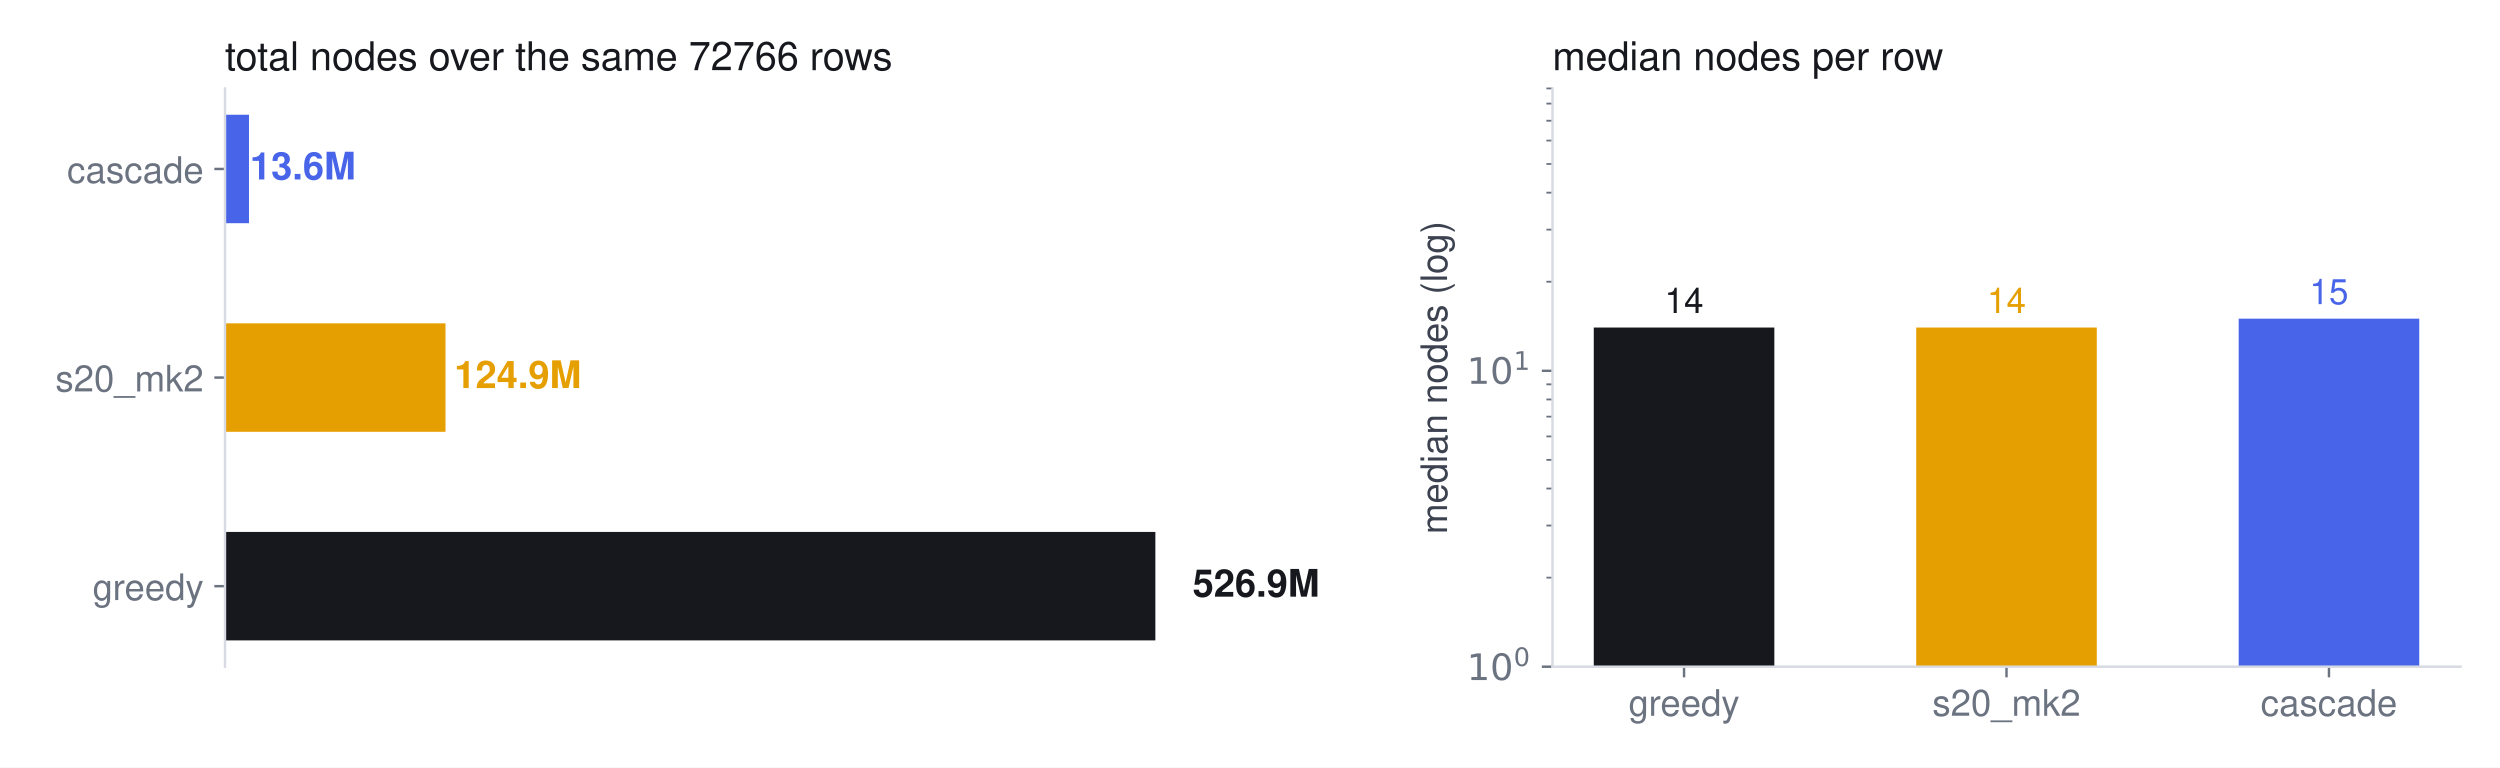
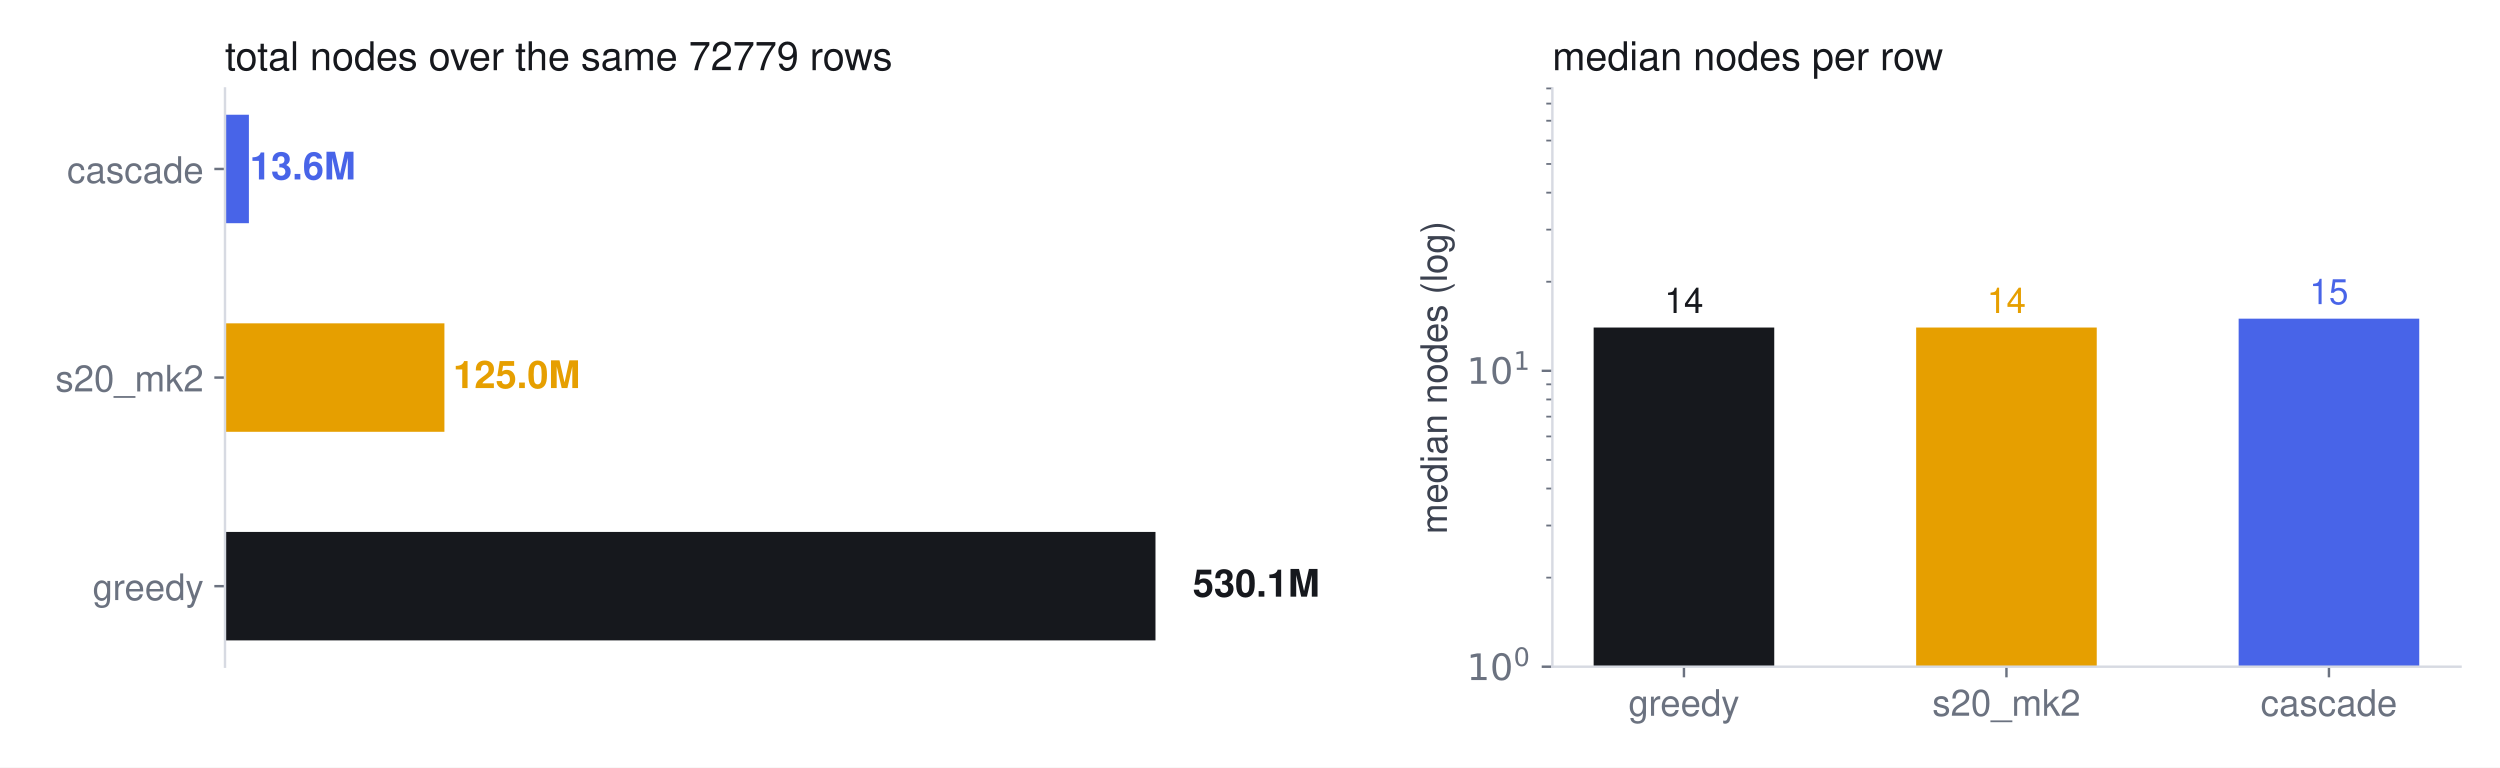
<svg xmlns="http://www.w3.org/2000/svg" xmlns:xlink="http://www.w3.org/1999/xlink" width="820.8pt" height="252pt" viewBox="0 0 820.8 252" version="1.1">
  <defs>
    <style type="text/css">*{stroke-linejoin: round; stroke-linecap: butt}</style>
  </defs>
  <g id="figure_1">
    <g id="patch_1">
      <path d="M 0 252  L 820.8 252  L 820.8 0  L 0 0  z " style="fill: #ffffff" />
    </g>
    <g id="axes_1">
      <g id="patch_2">
-         <path d="M 73.87 218.889  L 446.528 218.889  L 446.528 29.04  L 73.87 29.04  z " style="fill: #ffffff" />
+         <path d="M 73.87 218.889  L 446.578 218.889  L 446.578 29.04  L 73.87 29.04  z " style="fill: #ffffff" />
      </g>
      <g id="patch_3">
-         <path d="M 73.87 210.259  L 379.328 210.259  L 379.328 174.645  L 73.87 174.645  z " clip-path="url(#p815532da30)" style="fill: #16181d" />
+         <path d="M 73.87 210.259  L 379.369 210.259  L 379.369 174.645  L 73.87 174.645  z " clip-path="url(#p222265d580)" style="fill: #16181d" />
      </g>
      <g id="patch_4">
-         <path d="M 73.87 141.771  L 146.268 141.771  L 146.268 106.157  L 73.87 106.157  z " clip-path="url(#p815532da30)" style="fill: #e69f00" />
+         <path d="M 73.87 141.771  L 145.911 141.771  L 145.911 106.157  L 73.87 106.157  z " clip-path="url(#p222265d580)" style="fill: #e69f00" />
      </g>
      <g id="patch_5">
-         <path d="M 73.87 73.283  L 81.75 73.283  L 81.75 37.669  L 73.87 37.669  z " clip-path="url(#p815532da30)" style="fill: #4864e8" />
+         <path d="M 73.87 73.283  L 81.72 73.283  L 81.72 37.669  L 73.87 37.669  z " clip-path="url(#p222265d580)" style="fill: #4864e8" />
      </g>
      <g id="matplotlib.axis_1" />
      <g id="matplotlib.axis_2">
        <g id="ytick_1">
          <g id="line2d_1">
            <defs>
-               <path id="mb8785afb50" d="M 0 0  L -3.5 0  " style="stroke: #6b7280; stroke-width: 0.8" />
+               <path id="md893f38029" d="M 0 0  L -3.5 0  " style="stroke: #6b7280; stroke-width: 0.8" />
            </defs>
            <g>
-               <use xlink:href="#mb8785afb50" x="73.87" y="192.452" style="fill: #6b7280; stroke: #6b7280; stroke-width: 0.8" />
+               <use xlink:href="#md893f38029" x="73.87" y="192.452" style="fill: #6b7280; stroke: #6b7280; stroke-width: 0.8" />
            </g>
          </g>
          <g id="text_1">
            <text style="font-size: 12px; font-family: 'Helvetica Neue', 'Helvetica', 'Arial', 'DejaVu Sans', 'Bitstream Vera Sans', 'Computer Modern Sans Serif', 'Lucida Grande', 'Verdana', 'Geneva', 'Lucid', 'Avant Garde', sans-serif; text-anchor: end; fill: #6b7280" x="66.87" y="197.011" transform="rotate(-0 66.87 197.0114)">greedy</text>
          </g>
        </g>
        <g id="ytick_2">
          <g id="line2d_2">
            <g>
-               <use xlink:href="#mb8785afb50" x="73.87" y="123.964" style="fill: #6b7280; stroke: #6b7280; stroke-width: 0.8" />
+               <use xlink:href="#md893f38029" x="73.87" y="123.964" style="fill: #6b7280; stroke: #6b7280; stroke-width: 0.8" />
            </g>
          </g>
          <g id="text_2">
            <text style="font-size: 12px; font-family: 'Helvetica Neue', 'Helvetica', 'Arial', 'DejaVu Sans', 'Bitstream Vera Sans', 'Computer Modern Sans Serif', 'Lucida Grande', 'Verdana', 'Geneva', 'Lucid', 'Avant Garde', sans-serif; text-anchor: end; fill: #6b7280" x="66.87" y="128.523" transform="rotate(-0 66.87 128.5234)">s20_mk2</text>
          </g>
        </g>
        <g id="ytick_3">
          <g id="line2d_3">
            <g>
-               <use xlink:href="#mb8785afb50" x="73.87" y="55.476" style="fill: #6b7280; stroke: #6b7280; stroke-width: 0.8" />
+               <use xlink:href="#md893f38029" x="73.87" y="55.476" style="fill: #6b7280; stroke: #6b7280; stroke-width: 0.8" />
            </g>
          </g>
          <g id="text_3">
            <text style="font-size: 12px; font-family: 'Helvetica Neue', 'Helvetica', 'Arial', 'DejaVu Sans', 'Bitstream Vera Sans', 'Computer Modern Sans Serif', 'Lucida Grande', 'Verdana', 'Geneva', 'Lucid', 'Avant Garde', sans-serif; text-anchor: end; fill: #6b7280" x="66.87" y="60.035" transform="rotate(-0 66.87 60.03543)">cascade</text>
          </g>
        </g>
      </g>
      <g id="patch_6">
        <path d="M 73.87 218.889  L 73.87 29.04  " style="fill: none; stroke: #d7dae2; stroke-width: 0.8; stroke-linejoin: miter; stroke-linecap: square" />
      </g>
      <g id="text_4">
-         <text style="font-weight: 700; font-size: 12.5px; font-family: 'Helvetica Neue', 'Helvetica', 'Arial', 'DejaVu Sans', 'Bitstream Vera Sans', 'Computer Modern Sans Serif', 'Lucida Grande', 'Verdana', 'Geneva', 'Lucid', 'Avant Garde', sans-serif; text-anchor: start; fill: #16181d" x="391.546" y="195.902" transform="rotate(-0 391.5459 195.9016)">526.9M</text>
+         <text style="font-weight: 700; font-size: 12.5px; font-family: 'Helvetica Neue', 'Helvetica', 'Arial', 'DejaVu Sans', 'Bitstream Vera Sans', 'Computer Modern Sans Serif', 'Lucida Grande', 'Verdana', 'Geneva', 'Lucid', 'Avant Garde', sans-serif; text-anchor: start; fill: #16181d" x="391.588" y="195.902" transform="rotate(-0 391.5885 195.9016)">530.1M</text>
      </g>
      <g id="text_5">
-         <text style="font-weight: 700; font-size: 12.5px; font-family: 'Helvetica Neue', 'Helvetica', 'Arial', 'DejaVu Sans', 'Bitstream Vera Sans', 'Computer Modern Sans Serif', 'Lucida Grande', 'Verdana', 'Geneva', 'Lucid', 'Avant Garde', sans-serif; text-anchor: start; fill: #e69f00" x="149.164" y="127.414" transform="rotate(-0 149.1637 127.4136)">124.9M</text>
+         <text style="font-weight: 700; font-size: 12.5px; font-family: 'Helvetica Neue', 'Helvetica', 'Arial', 'DejaVu Sans', 'Bitstream Vera Sans', 'Computer Modern Sans Serif', 'Lucida Grande', 'Verdana', 'Geneva', 'Lucid', 'Avant Garde', sans-serif; text-anchor: start; fill: #e69f00" x="148.793" y="127.414" transform="rotate(-0 148.7931 127.4136)">125.0M</text>
      </g>
      <g id="text_6">
-         <text style="font-weight: 700; font-size: 12.5px; font-family: 'Helvetica Neue', 'Helvetica', 'Arial', 'DejaVu Sans', 'Bitstream Vera Sans', 'Computer Modern Sans Serif', 'Lucida Grande', 'Verdana', 'Geneva', 'Lucid', 'Avant Garde', sans-serif; text-anchor: start; fill: #4864e8" x="82.065" y="58.926" transform="rotate(-0 82.06492 58.92559)">13.6M</text>
+         <text style="font-weight: 700; font-size: 12.5px; font-family: 'Helvetica Neue', 'Helvetica', 'Arial', 'DejaVu Sans', 'Bitstream Vera Sans', 'Computer Modern Sans Serif', 'Lucida Grande', 'Verdana', 'Geneva', 'Lucid', 'Avant Garde', sans-serif; text-anchor: start; fill: #4864e8" x="82.034" y="58.926" transform="rotate(-0 82.03401 58.92559)">13.6M</text>
      </g>
      <g id="text_7">
-         <text style="font-weight: 500; font-size: 13px; font-family: 'Helvetica Neue', 'Helvetica', 'Arial', 'DejaVu Sans', 'Bitstream Vera Sans', 'Computer Modern Sans Serif', 'Lucida Grande', 'Verdana', 'Geneva', 'Lucid', 'Avant Garde', sans-serif; text-anchor: start; fill: #16181d" x="73.87" y="23.04" transform="rotate(-0 73.87 23.04)">total nodes over the same 72766 rows</text>
+         <text style="font-weight: 500; font-size: 13px; font-family: 'Helvetica Neue', 'Helvetica', 'Arial', 'DejaVu Sans', 'Bitstream Vera Sans', 'Computer Modern Sans Serif', 'Lucida Grande', 'Verdana', 'Geneva', 'Lucid', 'Avant Garde', sans-serif; text-anchor: start; fill: #16181d" x="73.87" y="23.04" transform="rotate(-0 73.87 23.04)">total nodes over the same 72779 rows</text>
      </g>
    </g>
    <g id="axes_2">
      <g id="patch_7">
-         <path d="M 509.713 218.889  L 807.84 218.889  L 807.84 29.04  L 509.713 29.04  z " style="fill: #ffffff" />
+         <path d="M 509.673 218.889  L 807.84 218.889  L 807.84 29.04  L 509.673 29.04  z " style="fill: #ffffff" />
      </g>
      <g id="patch_8">
-         <path d="M 523.265 97365.865  L 582.551 97365.865  L 582.551 107.546  L 523.265 107.546  z " clip-path="url(#pcfd831dfff)" style="fill: #16181d" />
+         <path d="M 523.226 97365.865  L 582.521 97365.865  L 582.521 107.546  L 523.226 107.546  z " clip-path="url(#pd3c0dd980f)" style="fill: #16181d" />
      </g>
      <g id="patch_9">
-         <path d="M 629.133 97365.865  L 688.42 97365.865  L 688.42 107.546  L 629.133 107.546  z " clip-path="url(#pcfd831dfff)" style="fill: #e69f00" />
+         <path d="M 629.109 97365.865  L 688.404 97365.865  L 688.404 107.546  L 629.109 107.546  z " clip-path="url(#pd3c0dd980f)" style="fill: #e69f00" />
      </g>
      <g id="patch_10">
-         <path d="M 735.002 97365.865  L 794.289 97365.865  L 794.289 104.635  L 735.002 104.635  z " clip-path="url(#pcfd831dfff)" style="fill: #4864e8" />
+         <path d="M 734.992 97365.865  L 794.287 97365.865  L 794.287 104.635  L 734.992 104.635  z " clip-path="url(#pd3c0dd980f)" style="fill: #4864e8" />
      </g>
      <g id="matplotlib.axis_3">
        <g id="xtick_1">
          <g id="line2d_4">
            <defs>
-               <path id="mcd40941ab1" d="M 0 0  L 0 3.5  " style="stroke: #6b7280; stroke-width: 0.8" />
+               <path id="ma84cec0550" d="M 0 0  L 0 3.5  " style="stroke: #6b7280; stroke-width: 0.8" />
            </defs>
            <g>
-               <use xlink:href="#mcd40941ab1" x="552.908" y="218.889" style="fill: #6b7280; stroke: #6b7280; stroke-width: 0.8" />
+               <use xlink:href="#ma84cec0550" x="552.874" y="218.889" style="fill: #6b7280; stroke: #6b7280; stroke-width: 0.8" />
            </g>
          </g>
          <g id="text_8">
-             <text style="font-size: 12px; font-family: 'Helvetica Neue', 'Helvetica', 'Arial', 'DejaVu Sans', 'Bitstream Vera Sans', 'Computer Modern Sans Serif', 'Lucida Grande', 'Verdana', 'Geneva', 'Lucid', 'Avant Garde', sans-serif; text-anchor: middle; fill: #6b7280" x="552.908" y="235.007" transform="rotate(-0 552.9079 235.0069)">greedy</text>
+             <text style="font-size: 12px; font-family: 'Helvetica Neue', 'Helvetica', 'Arial', 'DejaVu Sans', 'Bitstream Vera Sans', 'Computer Modern Sans Serif', 'Lucida Grande', 'Verdana', 'Geneva', 'Lucid', 'Avant Garde', sans-serif; text-anchor: middle; fill: #6b7280" x="552.874" y="235.007" transform="rotate(-0 552.8737 235.0069)">greedy</text>
          </g>
        </g>
        <g id="xtick_2">
          <g id="line2d_5">
            <g>
-               <use xlink:href="#mcd40941ab1" x="658.777" y="218.889" style="fill: #6b7280; stroke: #6b7280; stroke-width: 0.8" />
+               <use xlink:href="#ma84cec0550" x="658.757" y="218.889" style="fill: #6b7280; stroke: #6b7280; stroke-width: 0.8" />
            </g>
          </g>
          <g id="text_9">
-             <text style="font-size: 12px; font-family: 'Helvetica Neue', 'Helvetica', 'Arial', 'DejaVu Sans', 'Bitstream Vera Sans', 'Computer Modern Sans Serif', 'Lucida Grande', 'Verdana', 'Geneva', 'Lucid', 'Avant Garde', sans-serif; text-anchor: middle; fill: #6b7280" x="658.777" y="235.007" transform="rotate(-0 658.7767 235.0069)">s20_mk2</text>
+             <text style="font-size: 12px; font-family: 'Helvetica Neue', 'Helvetica', 'Arial', 'DejaVu Sans', 'Bitstream Vera Sans', 'Computer Modern Sans Serif', 'Lucida Grande', 'Verdana', 'Geneva', 'Lucid', 'Avant Garde', sans-serif; text-anchor: middle; fill: #6b7280" x="658.757" y="235.007" transform="rotate(-0 658.7567 235.0069)">s20_mk2</text>
          </g>
        </g>
        <g id="xtick_3">
          <g id="line2d_6">
            <g>
-               <use xlink:href="#mcd40941ab1" x="764.646" y="218.889" style="fill: #6b7280; stroke: #6b7280; stroke-width: 0.8" />
+               <use xlink:href="#ma84cec0550" x="764.64" y="218.889" style="fill: #6b7280; stroke: #6b7280; stroke-width: 0.8" />
            </g>
          </g>
          <g id="text_10">
-             <text style="font-size: 12px; font-family: 'Helvetica Neue', 'Helvetica', 'Arial', 'DejaVu Sans', 'Bitstream Vera Sans', 'Computer Modern Sans Serif', 'Lucida Grande', 'Verdana', 'Geneva', 'Lucid', 'Avant Garde', sans-serif; text-anchor: middle; fill: #6b7280" x="764.646" y="235.007" transform="rotate(-0 764.6455 235.0069)">cascade</text>
+             <text style="font-size: 12px; font-family: 'Helvetica Neue', 'Helvetica', 'Arial', 'DejaVu Sans', 'Bitstream Vera Sans', 'Computer Modern Sans Serif', 'Lucida Grande', 'Verdana', 'Geneva', 'Lucid', 'Avant Garde', sans-serif; text-anchor: middle; fill: #6b7280" x="764.64" y="235.007" transform="rotate(-0 764.6397 235.0069)">cascade</text>
          </g>
        </g>
      </g>
      <g id="matplotlib.axis_4">
        <g id="ytick_4">
          <g id="line2d_7">
            <g>
-               <use xlink:href="#mb8785afb50" x="509.713" y="218.889" style="fill: #6b7280; stroke: #6b7280; stroke-width: 0.8" />
+               <use xlink:href="#md893f38029" x="509.673" y="218.889" style="fill: #6b7280; stroke: #6b7280; stroke-width: 0.8" />
            </g>
          </g>
          <g id="text_11">
-             <g style="fill: #6b7280" transform="translate(481.5934 223.4478)">
+             <g style="fill: #6b7280" transform="translate(481.5534 223.4478)">
              <text>
                <tspan x="0" y="-0.172" style="font-size: 12px; font-family: 'DejaVu Sans'; fill: #6b7280">1</tspan>
                <tspan x="7.635" y="-0.172" style="font-size: 12px; font-family: 'DejaVu Sans'; fill: #6b7280">0</tspan>
                <tspan x="15.384" y="-4.766" style="font-size: 8.4px; font-family: 'DejaVu Sans'; fill: #6b7280">0</tspan>
              </text>
            </g>
          </g>
        </g>
        <g id="ytick_5">
          <g id="line2d_8">
            <g>
-               <use xlink:href="#mb8785afb50" x="509.713" y="121.742" style="fill: #6b7280; stroke: #6b7280; stroke-width: 0.8" />
+               <use xlink:href="#md893f38029" x="509.673" y="121.742" style="fill: #6b7280; stroke: #6b7280; stroke-width: 0.8" />
            </g>
          </g>
          <g id="text_12">
-             <g style="fill: #6b7280" transform="translate(481.5934 126.3008)">
+             <g style="fill: #6b7280" transform="translate(481.5534 126.3008)">
              <text>
                <tspan x="0" y="-0.281" style="font-size: 12px; font-family: 'DejaVu Sans'; fill: #6b7280">1</tspan>
                <tspan x="7.635" y="-0.281" style="font-size: 12px; font-family: 'DejaVu Sans'; fill: #6b7280">0</tspan>
                <tspan x="15.384" y="-4.875" style="font-size: 8.4px; font-family: 'DejaVu Sans'; fill: #6b7280">1</tspan>
              </text>
            </g>
          </g>
        </g>
        <g id="ytick_6">
          <g id="line2d_9">
            <defs>
-               <path id="m4c89080a70" d="M 0 0  L -2 0  " style="stroke: #6b7280; stroke-width: 0.6" />
+               <path id="md6cc06ed90" d="M 0 0  L -2 0  " style="stroke: #6b7280; stroke-width: 0.6" />
            </defs>
            <g>
-               <use xlink:href="#m4c89080a70" x="509.713" y="189.645" style="fill: #6b7280; stroke: #6b7280; stroke-width: 0.6" />
+               <use xlink:href="#md6cc06ed90" x="509.673" y="189.645" style="fill: #6b7280; stroke: #6b7280; stroke-width: 0.6" />
            </g>
          </g>
        </g>
        <g id="ytick_7">
          <g id="line2d_10">
            <g>
-               <use xlink:href="#m4c89080a70" x="509.713" y="172.538" style="fill: #6b7280; stroke: #6b7280; stroke-width: 0.6" />
+               <use xlink:href="#md6cc06ed90" x="509.673" y="172.538" style="fill: #6b7280; stroke: #6b7280; stroke-width: 0.6" />
            </g>
          </g>
        </g>
        <g id="ytick_8">
          <g id="line2d_11">
            <g>
-               <use xlink:href="#m4c89080a70" x="509.713" y="160.4" style="fill: #6b7280; stroke: #6b7280; stroke-width: 0.6" />
+               <use xlink:href="#md6cc06ed90" x="509.673" y="160.4" style="fill: #6b7280; stroke: #6b7280; stroke-width: 0.6" />
            </g>
          </g>
        </g>
        <g id="ytick_9">
          <g id="line2d_12">
            <g>
-               <use xlink:href="#m4c89080a70" x="509.713" y="150.986" style="fill: #6b7280; stroke: #6b7280; stroke-width: 0.6" />
+               <use xlink:href="#md6cc06ed90" x="509.673" y="150.986" style="fill: #6b7280; stroke: #6b7280; stroke-width: 0.6" />
            </g>
          </g>
        </g>
        <g id="ytick_10">
          <g id="line2d_13">
            <g>
-               <use xlink:href="#m4c89080a70" x="509.713" y="143.294" style="fill: #6b7280; stroke: #6b7280; stroke-width: 0.6" />
+               <use xlink:href="#md6cc06ed90" x="509.673" y="143.294" style="fill: #6b7280; stroke: #6b7280; stroke-width: 0.6" />
            </g>
          </g>
        </g>
        <g id="ytick_11">
          <g id="line2d_14">
            <g>
-               <use xlink:href="#m4c89080a70" x="509.713" y="136.79" style="fill: #6b7280; stroke: #6b7280; stroke-width: 0.6" />
+               <use xlink:href="#md6cc06ed90" x="509.673" y="136.79" style="fill: #6b7280; stroke: #6b7280; stroke-width: 0.6" />
            </g>
          </g>
        </g>
        <g id="ytick_12">
          <g id="line2d_15">
            <g>
-               <use xlink:href="#m4c89080a70" x="509.713" y="131.156" style="fill: #6b7280; stroke: #6b7280; stroke-width: 0.6" />
+               <use xlink:href="#md6cc06ed90" x="509.673" y="131.156" style="fill: #6b7280; stroke: #6b7280; stroke-width: 0.6" />
            </g>
          </g>
        </g>
        <g id="ytick_13">
          <g id="line2d_16">
            <g>
-               <use xlink:href="#m4c89080a70" x="509.713" y="126.187" style="fill: #6b7280; stroke: #6b7280; stroke-width: 0.6" />
+               <use xlink:href="#md6cc06ed90" x="509.673" y="126.187" style="fill: #6b7280; stroke: #6b7280; stroke-width: 0.6" />
            </g>
          </g>
        </g>
        <g id="ytick_14">
          <g id="line2d_17">
            <g>
-               <use xlink:href="#m4c89080a70" x="509.713" y="92.498" style="fill: #6b7280; stroke: #6b7280; stroke-width: 0.6" />
+               <use xlink:href="#md6cc06ed90" x="509.673" y="92.498" style="fill: #6b7280; stroke: #6b7280; stroke-width: 0.6" />
            </g>
          </g>
        </g>
        <g id="ytick_15">
          <g id="line2d_18">
            <g>
-               <use xlink:href="#m4c89080a70" x="509.713" y="75.391" style="fill: #6b7280; stroke: #6b7280; stroke-width: 0.6" />
+               <use xlink:href="#md6cc06ed90" x="509.673" y="75.391" style="fill: #6b7280; stroke: #6b7280; stroke-width: 0.6" />
            </g>
          </g>
        </g>
        <g id="ytick_16">
          <g id="line2d_19">
            <g>
-               <use xlink:href="#m4c89080a70" x="509.713" y="63.253" style="fill: #6b7280; stroke: #6b7280; stroke-width: 0.6" />
+               <use xlink:href="#md6cc06ed90" x="509.673" y="63.253" style="fill: #6b7280; stroke: #6b7280; stroke-width: 0.6" />
            </g>
          </g>
        </g>
        <g id="ytick_17">
          <g id="line2d_20">
            <g>
-               <use xlink:href="#m4c89080a70" x="509.713" y="53.839" style="fill: #6b7280; stroke: #6b7280; stroke-width: 0.6" />
+               <use xlink:href="#md6cc06ed90" x="509.673" y="53.839" style="fill: #6b7280; stroke: #6b7280; stroke-width: 0.6" />
            </g>
          </g>
        </g>
        <g id="ytick_18">
          <g id="line2d_21">
            <g>
-               <use xlink:href="#m4c89080a70" x="509.713" y="46.147" style="fill: #6b7280; stroke: #6b7280; stroke-width: 0.6" />
+               <use xlink:href="#md6cc06ed90" x="509.673" y="46.147" style="fill: #6b7280; stroke: #6b7280; stroke-width: 0.6" />
            </g>
          </g>
        </g>
        <g id="ytick_19">
          <g id="line2d_22">
            <g>
-               <use xlink:href="#m4c89080a70" x="509.713" y="39.643" style="fill: #6b7280; stroke: #6b7280; stroke-width: 0.6" />
+               <use xlink:href="#md6cc06ed90" x="509.673" y="39.643" style="fill: #6b7280; stroke: #6b7280; stroke-width: 0.6" />
            </g>
          </g>
        </g>
        <g id="ytick_20">
          <g id="line2d_23">
            <g>
-               <use xlink:href="#m4c89080a70" x="509.713" y="34.009" style="fill: #6b7280; stroke: #6b7280; stroke-width: 0.6" />
+               <use xlink:href="#md6cc06ed90" x="509.673" y="34.009" style="fill: #6b7280; stroke: #6b7280; stroke-width: 0.6" />
            </g>
          </g>
        </g>
        <g id="ytick_21">
          <g id="line2d_24">
            <g>
-               <use xlink:href="#m4c89080a70" x="509.713" y="29.04" style="fill: #6b7280; stroke: #6b7280; stroke-width: 0.6" />
+               <use xlink:href="#md6cc06ed90" x="509.673" y="29.04" style="fill: #6b7280; stroke: #6b7280; stroke-width: 0.6" />
            </g>
          </g>
        </g>
        <g id="text_13">
-           <text style="font-size: 12px; font-family: 'Helvetica Neue', 'Helvetica', 'Arial', 'DejaVu Sans', 'Bitstream Vera Sans', 'Computer Modern Sans Serif', 'Lucida Grande', 'Verdana', 'Geneva', 'Lucid', 'Avant Garde', sans-serif; text-anchor: middle; fill: #3c4250" x="475.098" y="123.964" transform="rotate(-90 475.0978 123.9644)">median nodes (log)</text>
+           <text style="font-size: 12px; font-family: 'Helvetica Neue', 'Helvetica', 'Arial', 'DejaVu Sans', 'Bitstream Vera Sans', 'Computer Modern Sans Serif', 'Lucida Grande', 'Verdana', 'Geneva', 'Lucid', 'Avant Garde', sans-serif; text-anchor: middle; fill: #3c4250" x="475.058" y="123.964" transform="rotate(-90 475.0578 123.9644)">median nodes (log)</text>
        </g>
      </g>
      <g id="patch_11">
-         <path d="M 509.713 218.889  L 509.713 29.04  " style="fill: none; stroke: #d7dae2; stroke-width: 0.8; stroke-linejoin: miter; stroke-linecap: square" />
+         <path d="M 509.673 218.889  L 509.673 29.04  " style="fill: none; stroke: #d7dae2; stroke-width: 0.8; stroke-linejoin: miter; stroke-linecap: square" />
      </g>
      <g id="patch_12">
-         <path d="M 509.713 218.889  L 807.84 218.889  " style="fill: none; stroke: #d7dae2; stroke-width: 0.8; stroke-linejoin: miter; stroke-linecap: square" />
+         <path d="M 509.673 218.889  L 807.84 218.889  " style="fill: none; stroke: #d7dae2; stroke-width: 0.8; stroke-linejoin: miter; stroke-linecap: square" />
      </g>
      <g id="text_14">
-         <text style="font-size: 11.5px; font-family: 'Helvetica Neue', 'Helvetica', 'Arial', 'DejaVu Sans', 'Bitstream Vera Sans', 'Computer Modern Sans Serif', 'Lucida Grande', 'Verdana', 'Geneva', 'Lucid', 'Avant Garde', sans-serif; text-anchor: middle; fill: #16181d" x="552.908" y="102.764" transform="rotate(-0 552.9079 102.7645)">14</text>
+         <text style="font-size: 11.5px; font-family: 'Helvetica Neue', 'Helvetica', 'Arial', 'DejaVu Sans', 'Bitstream Vera Sans', 'Computer Modern Sans Serif', 'Lucida Grande', 'Verdana', 'Geneva', 'Lucid', 'Avant Garde', sans-serif; text-anchor: middle; fill: #16181d" x="552.874" y="102.764" transform="rotate(-0 552.8737 102.7645)">14</text>
      </g>
      <g id="text_15">
-         <text style="font-size: 11.5px; font-family: 'Helvetica Neue', 'Helvetica', 'Arial', 'DejaVu Sans', 'Bitstream Vera Sans', 'Computer Modern Sans Serif', 'Lucida Grande', 'Verdana', 'Geneva', 'Lucid', 'Avant Garde', sans-serif; text-anchor: middle; fill: #e69f00" x="658.777" y="102.764" transform="rotate(-0 658.7767 102.7645)">14</text>
+         <text style="font-size: 11.5px; font-family: 'Helvetica Neue', 'Helvetica', 'Arial', 'DejaVu Sans', 'Bitstream Vera Sans', 'Computer Modern Sans Serif', 'Lucida Grande', 'Verdana', 'Geneva', 'Lucid', 'Avant Garde', sans-serif; text-anchor: middle; fill: #e69f00" x="658.757" y="102.764" transform="rotate(-0 658.7567 102.7645)">14</text>
      </g>
      <g id="text_16">
-         <text style="font-size: 11.5px; font-family: 'Helvetica Neue', 'Helvetica', 'Arial', 'DejaVu Sans', 'Bitstream Vera Sans', 'Computer Modern Sans Serif', 'Lucida Grande', 'Verdana', 'Geneva', 'Lucid', 'Avant Garde', sans-serif; text-anchor: middle; fill: #4864e8" x="764.646" y="99.854" transform="rotate(-0 764.6455 99.85366)">15</text>
+         <text style="font-size: 11.5px; font-family: 'Helvetica Neue', 'Helvetica', 'Arial', 'DejaVu Sans', 'Bitstream Vera Sans', 'Computer Modern Sans Serif', 'Lucida Grande', 'Verdana', 'Geneva', 'Lucid', 'Avant Garde', sans-serif; text-anchor: middle; fill: #4864e8" x="764.64" y="99.854" transform="rotate(-0 764.6397 99.85366)">15</text>
      </g>
      <g id="text_17">
-         <text style="font-weight: 500; font-size: 13px; font-family: 'Helvetica Neue', 'Helvetica', 'Arial', 'DejaVu Sans', 'Bitstream Vera Sans', 'Computer Modern Sans Serif', 'Lucida Grande', 'Verdana', 'Geneva', 'Lucid', 'Avant Garde', sans-serif; text-anchor: start; fill: #16181d" x="509.713" y="23.04" transform="rotate(-0 509.7134 23.04)">median nodes per row</text>
+         <text style="font-weight: 500; font-size: 13px; font-family: 'Helvetica Neue', 'Helvetica', 'Arial', 'DejaVu Sans', 'Bitstream Vera Sans', 'Computer Modern Sans Serif', 'Lucida Grande', 'Verdana', 'Geneva', 'Lucid', 'Avant Garde', sans-serif; text-anchor: start; fill: #16181d" x="509.673" y="23.04" transform="rotate(-0 509.6734 23.04)">median nodes per row</text>
      </g>
    </g>
  </g>
  <defs>
-     <clipPath id="p815532da30">
-       <rect x="73.87" y="29.04" width="372.658" height="189.849" />
+     <clipPath id="p222265d580">
+       <rect x="73.87" y="29.04" width="372.708" height="189.849" />
    </clipPath>
-     <clipPath id="pcfd831dfff">
-       <rect x="509.713" y="29.04" width="298.127" height="189.849" />
+     <clipPath id="pd3c0dd980f">
+       <rect x="509.673" y="29.04" width="298.167" height="189.849" />
    </clipPath>
  </defs>
</svg>
